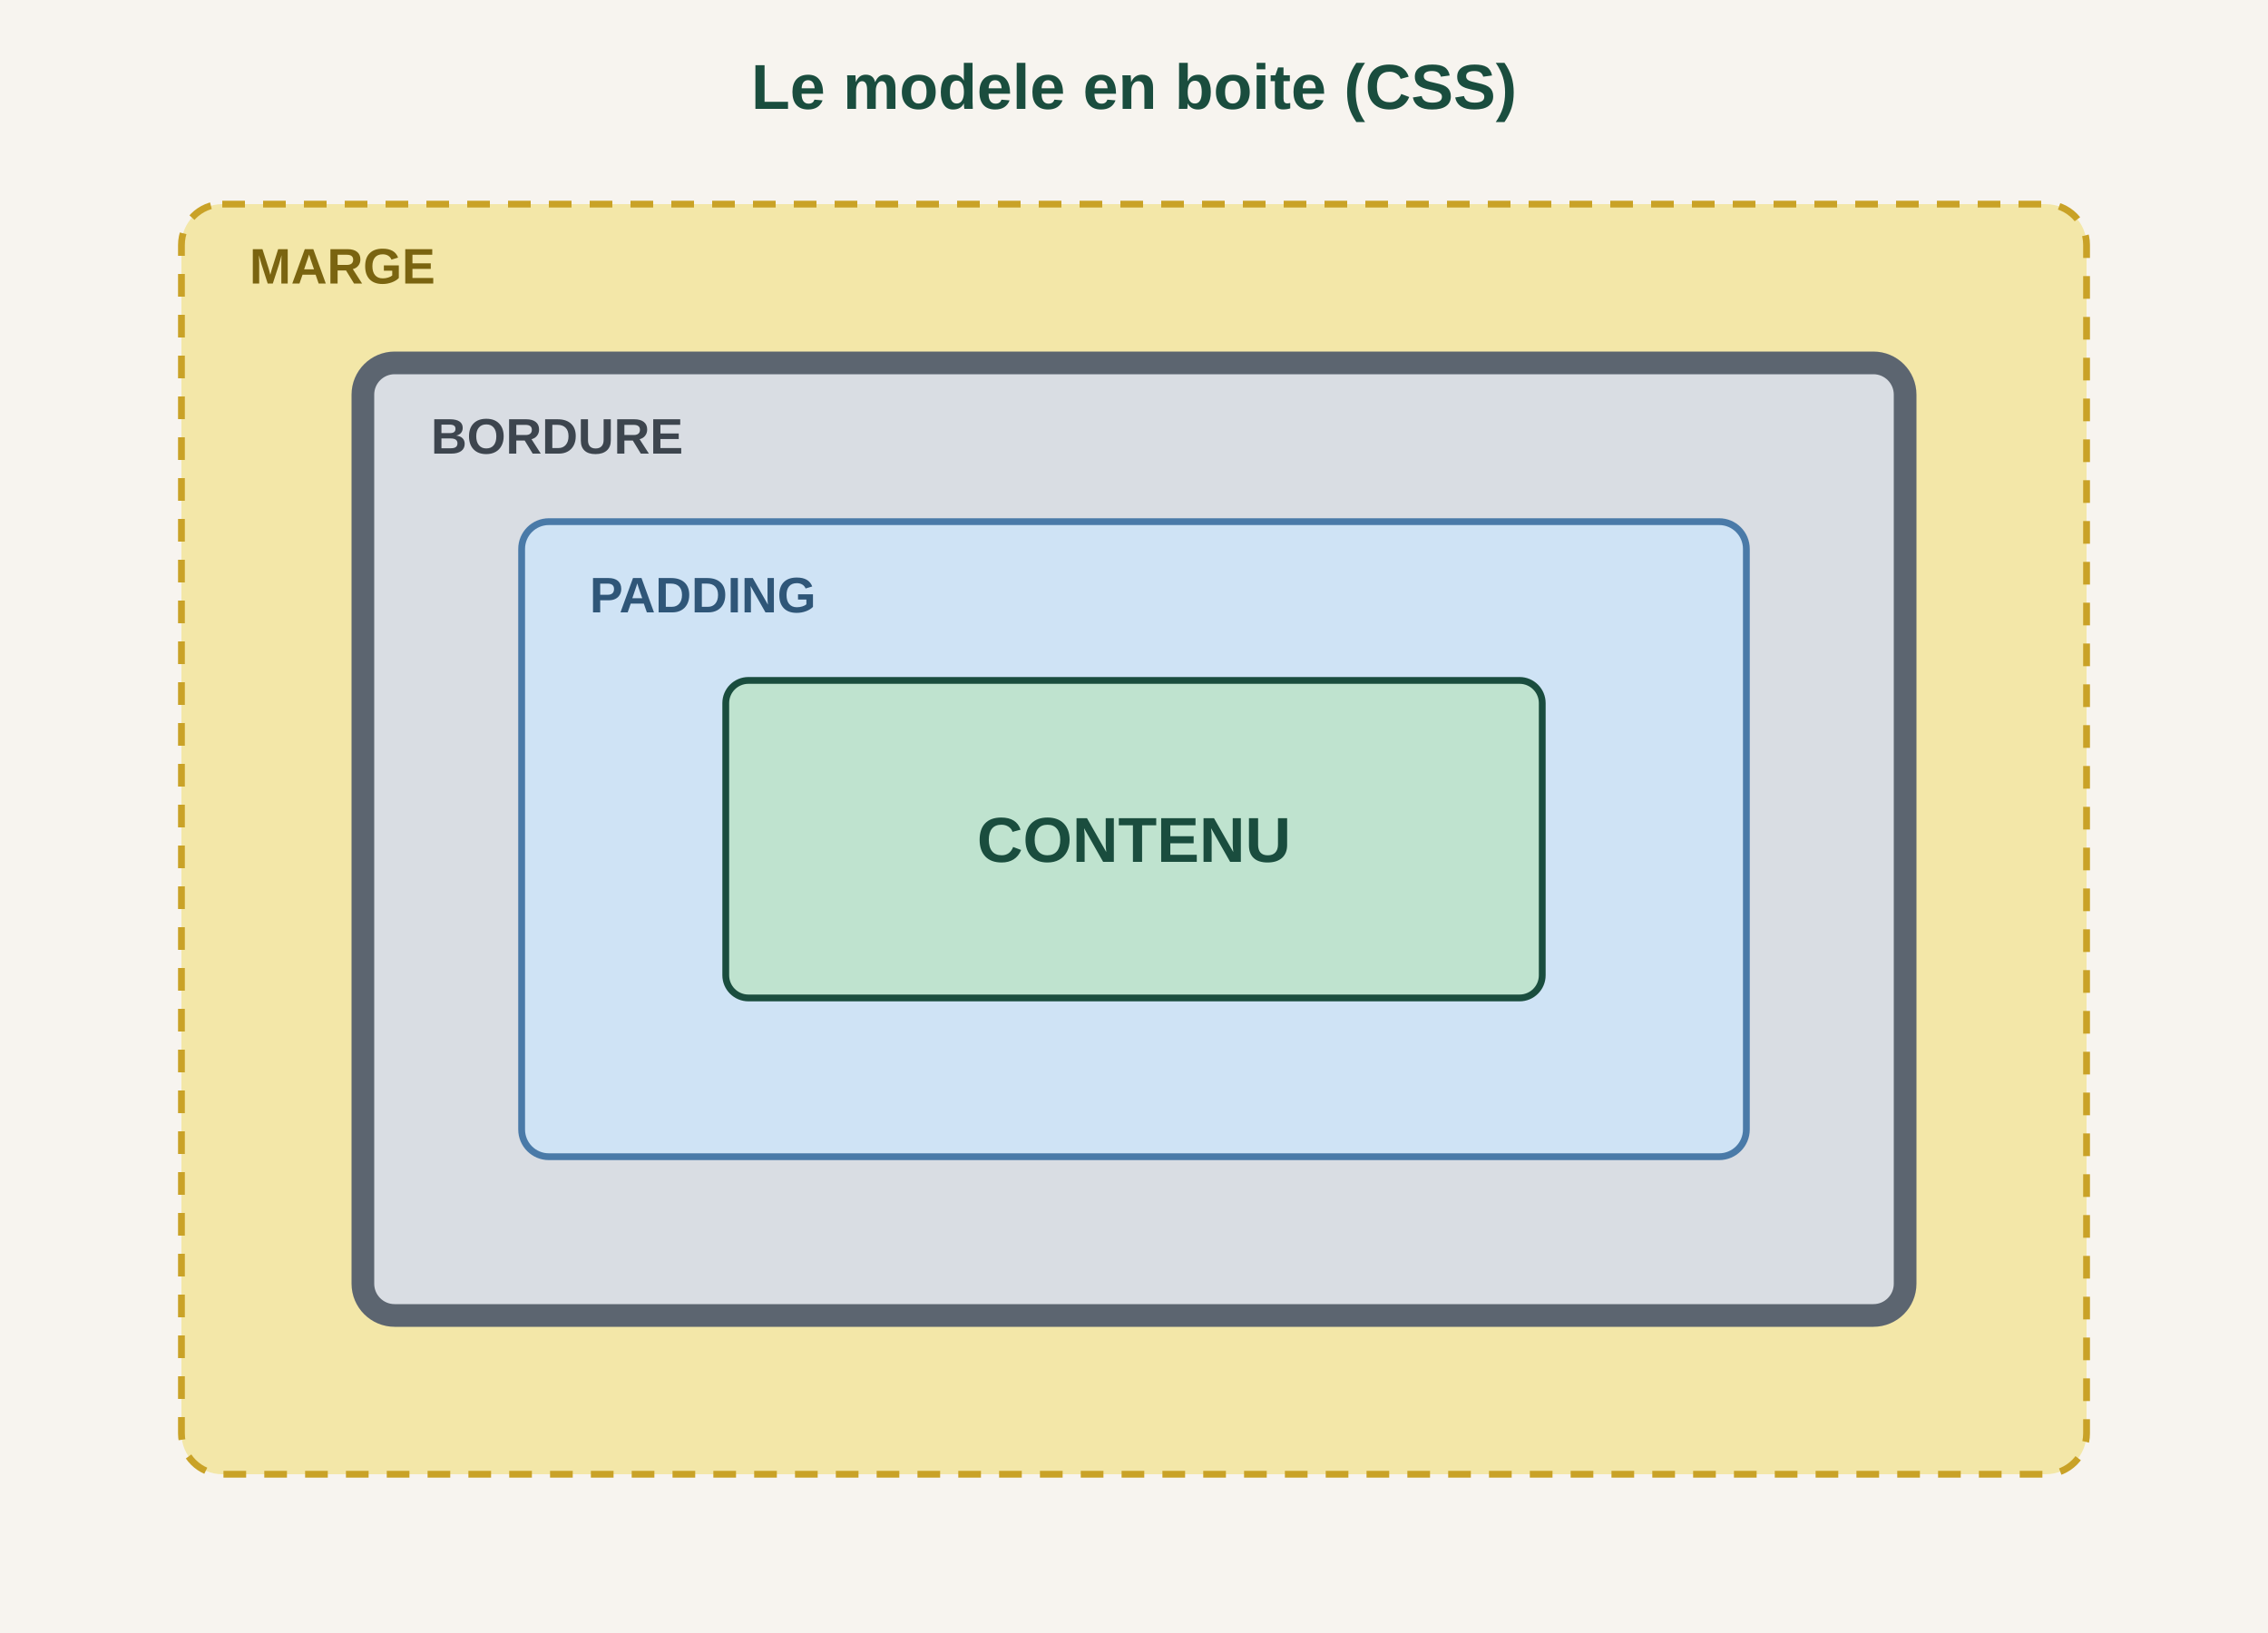
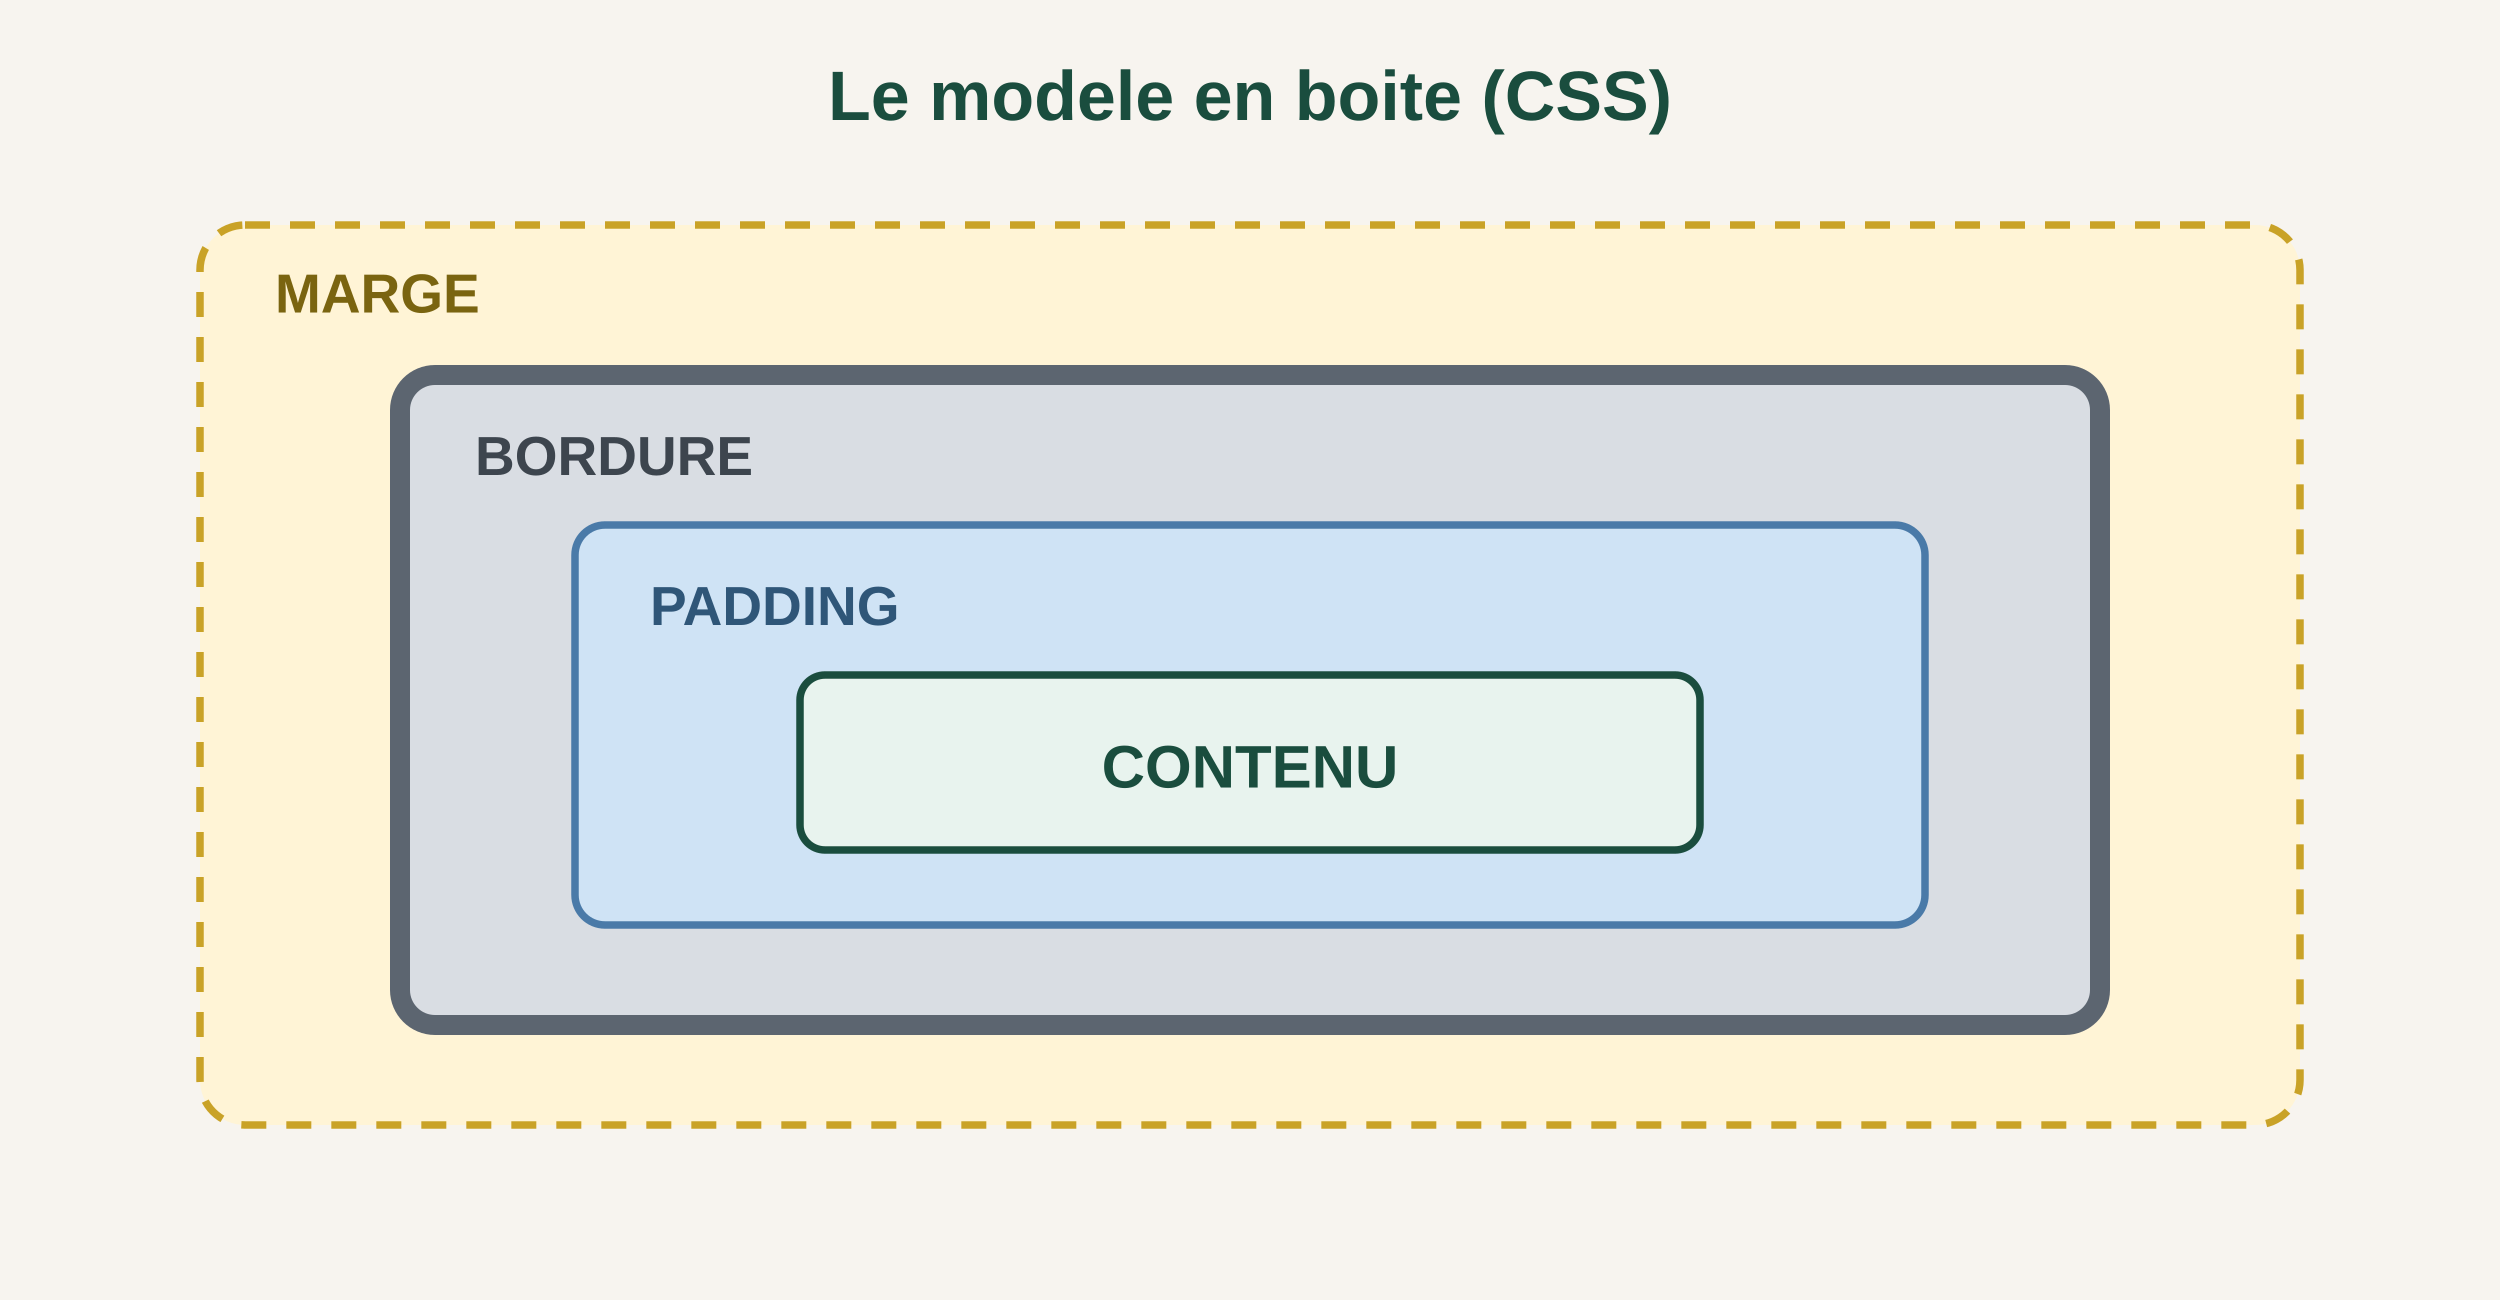
- <svg xmlns="http://www.w3.org/2000/svg" width="1000" height="720" viewBox="0 0 1000 720">
-   <rect width="1000" height="720" fill="#f7f4ef" />
+ <svg xmlns="http://www.w3.org/2000/svg" width="1000" height="520" viewBox="0 0 1000 520">
+   <rect width="1000" height="520" fill="#f7f4ef" />
  <text x="500" y="48" text-anchor="middle" font-family="Segoe UI, Arial, sans-serif" font-size="28" fill="#1a4d3e" font-weight="700">Le modele en boite (CSS)</text>
-   <rect x="80" y="90" width="840" height="560" rx="18" fill="#f3e7a8" stroke="#c9a227" stroke-width="3" stroke-dasharray="10 8" />
+   <rect x="80" y="90" width="840" height="360" rx="18" fill="#fff4d6" stroke="#c9a227" stroke-width="3" stroke-dasharray="10 8" />
  <text x="110" y="125" font-family="Segoe UI, Arial, sans-serif" font-size="22" fill="#7a6410" font-weight="700">MARGE</text>
-   <rect x="160" y="160" width="680" height="420" rx="14" fill="#d9dde3" stroke="#5c6570" stroke-width="10" />
-   <text x="190" y="200" font-family="Segoe UI, Arial, sans-serif" font-size="22" fill="#3d454e" font-weight="700">BORDURE</text>
-   <rect x="230" y="230" width="540" height="280" rx="12" fill="#cfe3f5" stroke="#4a7aa8" stroke-width="3" />
-   <text x="260" y="270" font-family="Segoe UI, Arial, sans-serif" font-size="22" fill="#2f5678" font-weight="700">PADDING</text>
-   <rect x="320" y="300" width="360" height="140" rx="10" fill="#bfe3cf" stroke="#1a4d3e" stroke-width="3" />
-   <text x="500" y="380" text-anchor="middle" font-family="Segoe UI, Arial, sans-serif" font-size="28" fill="#1a4d3e" font-weight="700">CONTENU</text>
+   <rect x="160" y="150" width="680" height="260" rx="14" fill="#d9dde3" stroke="#5c6570" stroke-width="8" />
+   <text x="190" y="190" font-family="Segoe UI, Arial, sans-serif" font-size="22" fill="#3d454e" font-weight="700">BORDURE</text>
+   <rect x="230" y="210" width="540" height="160" rx="12" fill="#cfe3f5" stroke="#4a7aa8" stroke-width="3" />
+   <text x="260" y="250" font-family="Segoe UI, Arial, sans-serif" font-size="22" fill="#2f5678" font-weight="700">PADDING</text>
+   <rect x="320" y="270" width="360" height="70" rx="10" fill="#e8f3ee" stroke="#1a4d3e" stroke-width="3" />
+   <text x="500" y="315" text-anchor="middle" font-family="Segoe UI, Arial, sans-serif" font-size="24" fill="#1a4d3e" font-weight="700">CONTENU</text>
</svg>
